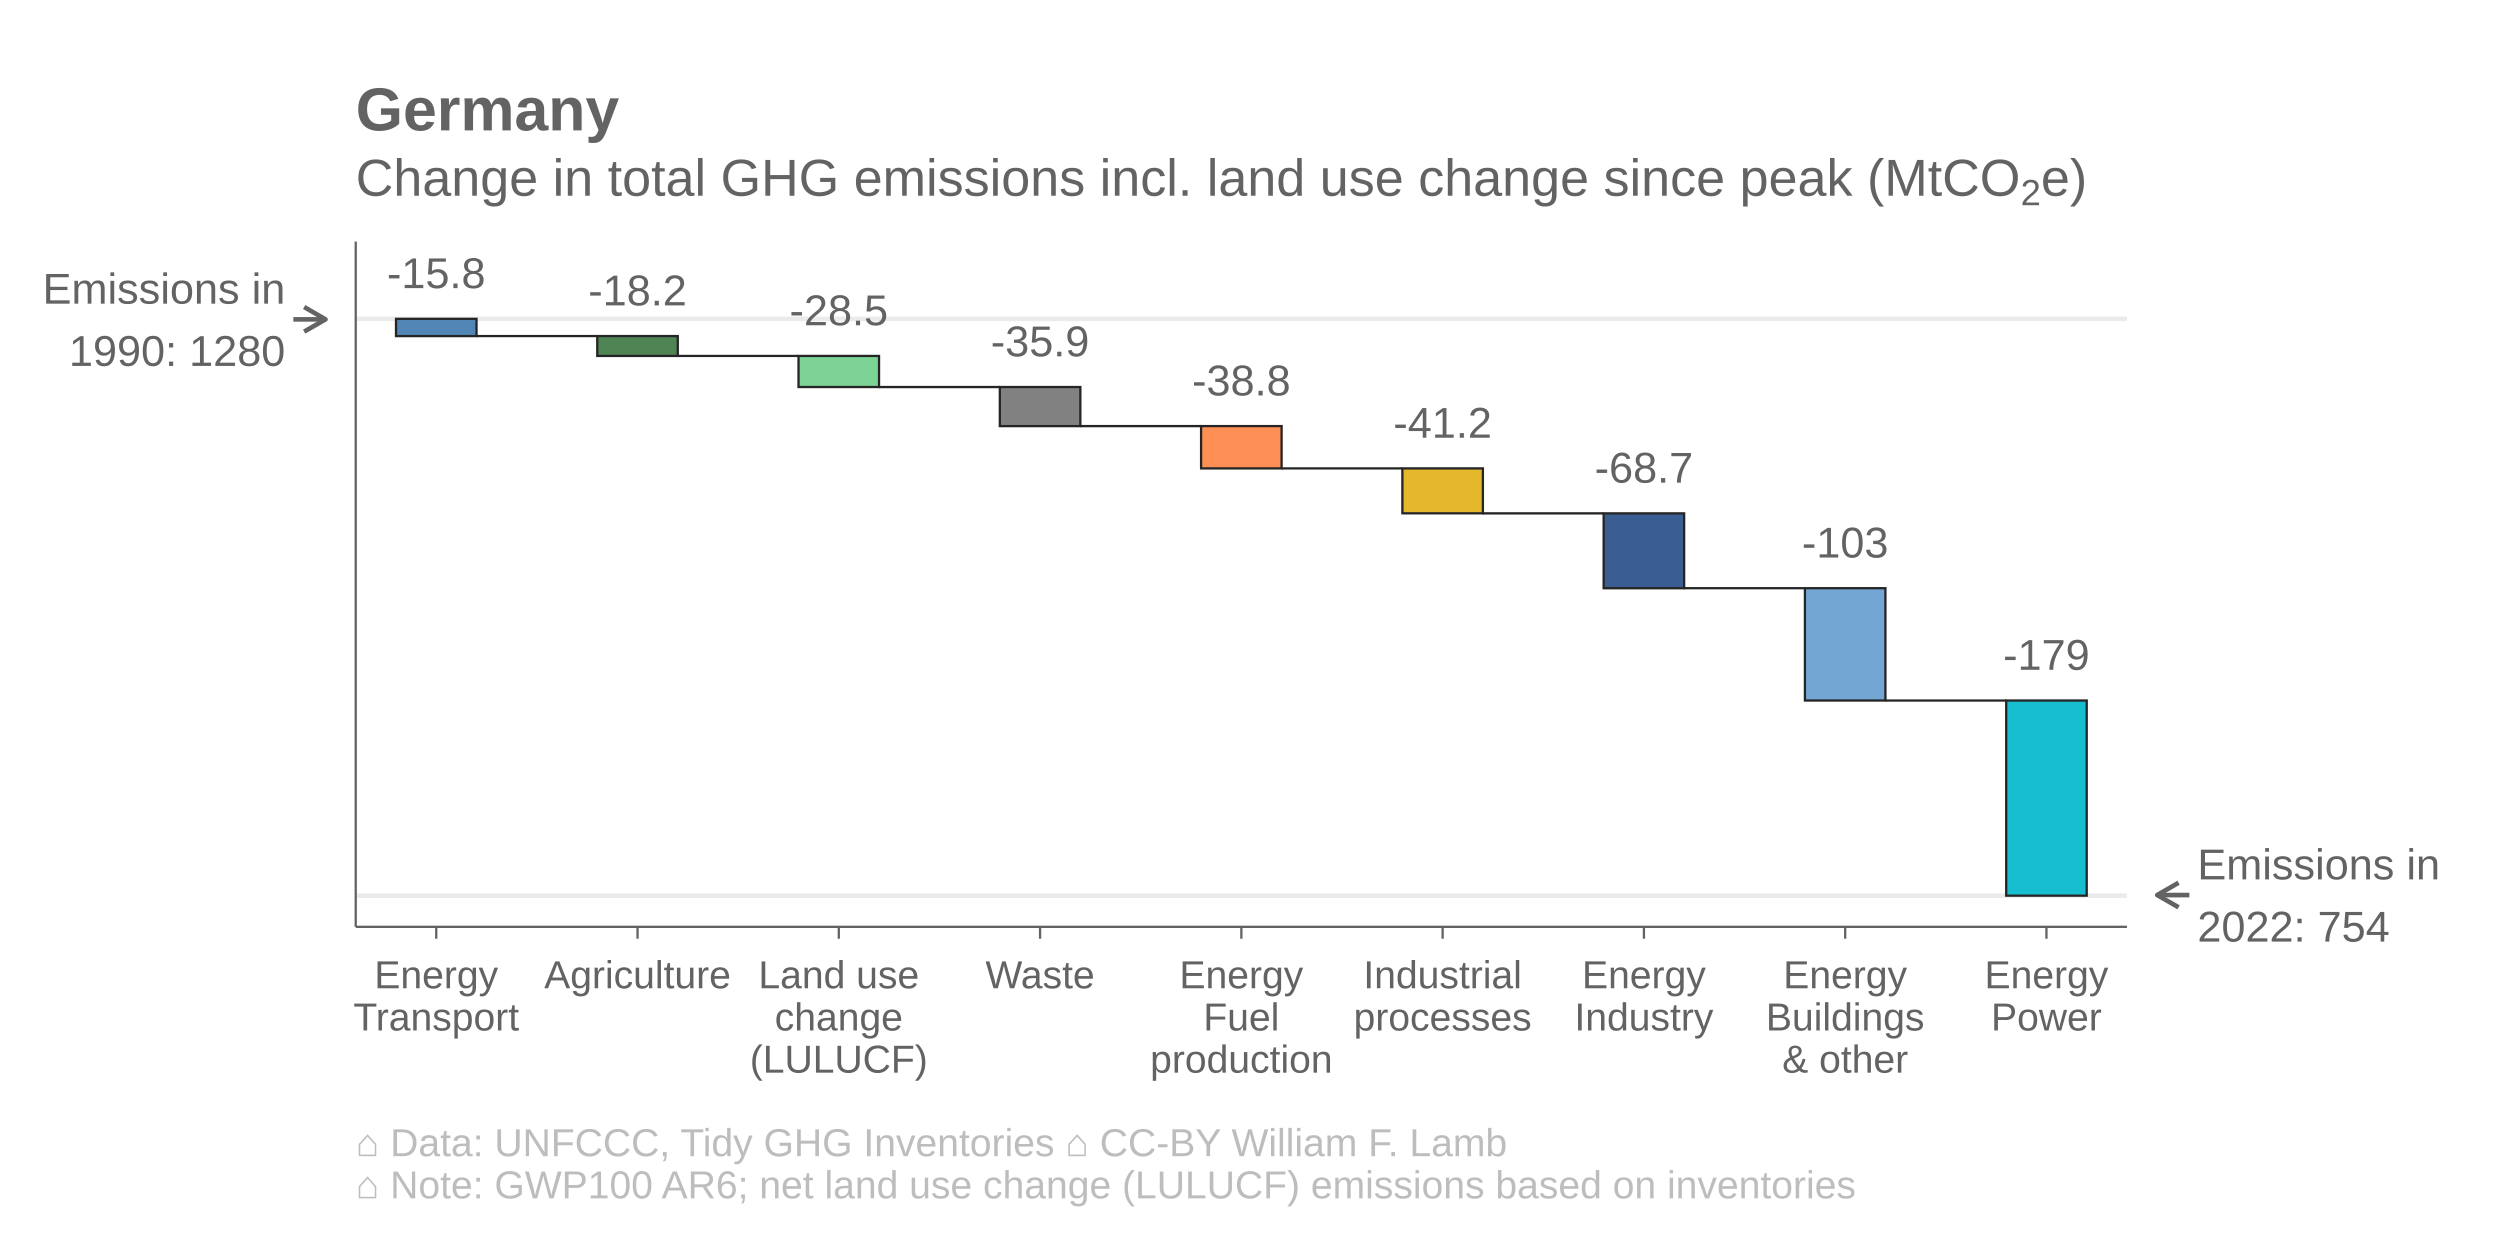
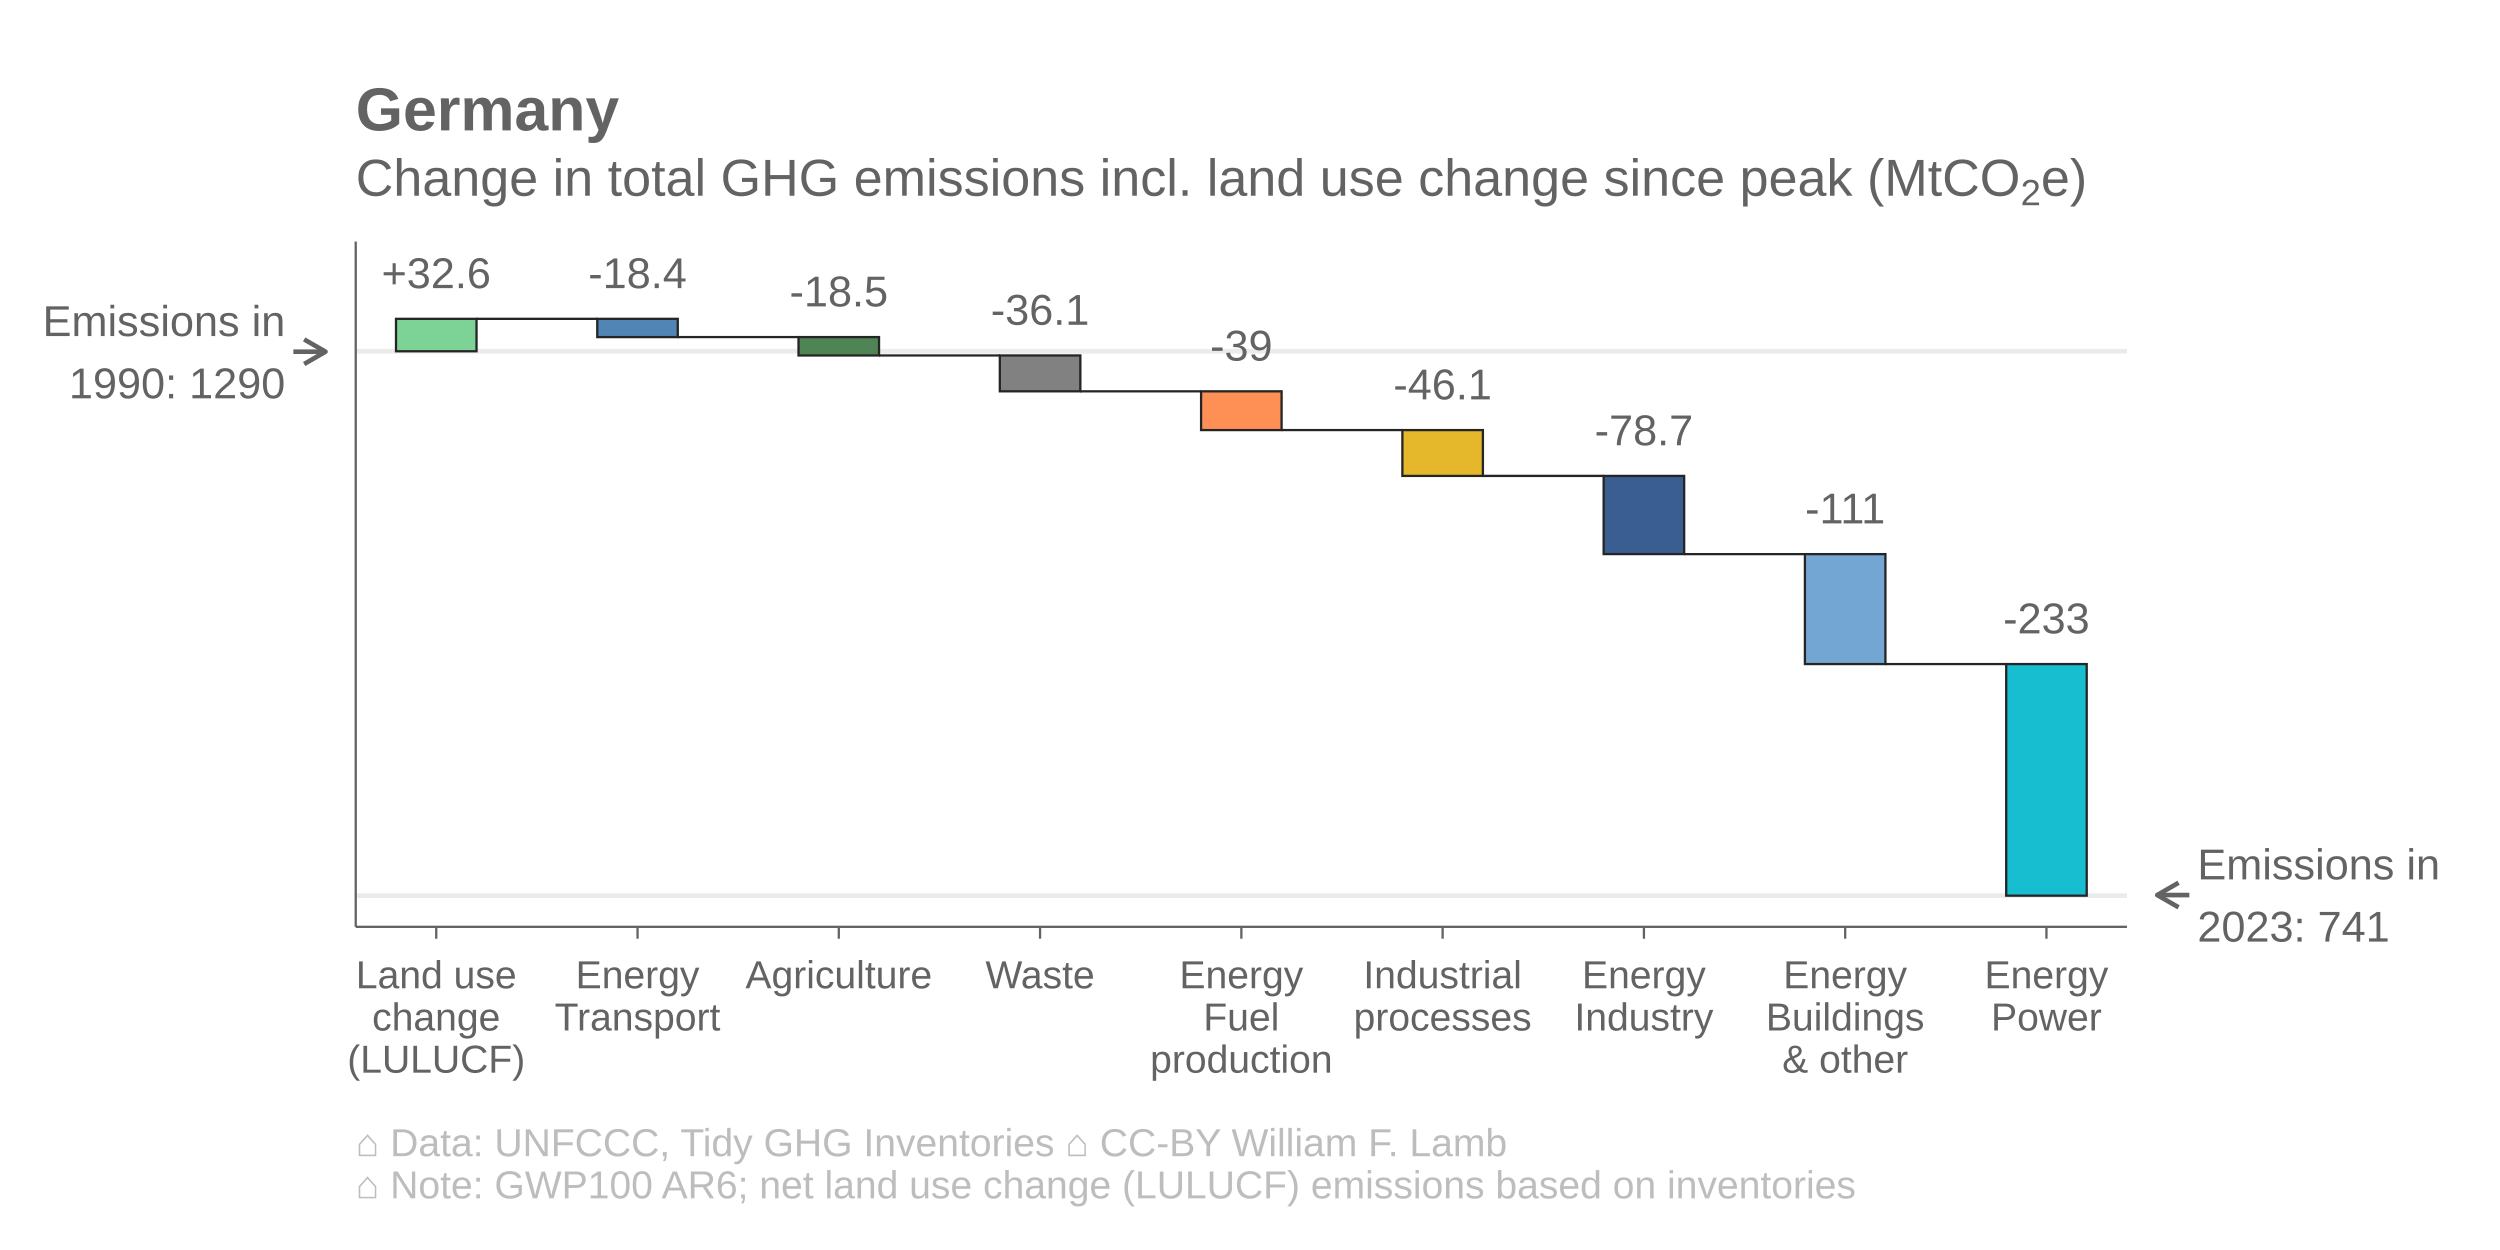
<svg xmlns="http://www.w3.org/2000/svg" class="svglite" width="576.00pt" height="288.00pt" viewBox="0 0 576.00 288.00">
  <defs>
    <style type="text/css">
    .svglite line, .svglite polyline, .svglite polygon, .svglite path, .svglite rect, .svglite circle {
      fill: none;
      stroke: #000000;
      stroke-linecap: round;
      stroke-linejoin: round;
      stroke-miterlimit: 10.00;
    }
    .svglite text {
      white-space: pre;
    }
  </style>
  </defs>
  <rect width="100%" height="100%" style="stroke: none; fill: #FFFFFF;" />
  <defs>
    <clipPath id="cpMC4wMHw1NzYuMDB8MC4wMHwyODguMDA=">
      <rect x="0.00" y="0.00" width="576.00" height="288.00" />
    </clipPath>
  </defs>
  <g clip-path="url(#cpMC4wMHw1NzYuMDB8MC4wMHwyODguMDA=)">
    <rect x="0" y="0.00" width="576.00" height="288.00" style="stroke-width: 1.07; stroke: #FFFFFF; fill: #FFFFFF;" />
  </g>
  <defs>
    <clipPath id="cpLTEuMjV8NS40OHw1LjQ4fDI4Mi41Mg==">
      <rect x="-1.25" y="5.48" width="6.73" height="277.04" />
    </clipPath>
  </defs>
  <g clip-path="url(#cpLTEuMjV8NS40OHw1LjQ4fDI4Mi41Mg==)">
    <rect x="-1.25" y="5.48" width="6.73" height="277.04" style="stroke-width: 1.07; stroke: #FFFFFF; fill: #FFFFFF;" />
  </g>
  <g clip-path="url(#cpMC4wMHw1NzYuMDB8MC4wMHwyODguMDA=)">
</g>
  <defs>
    <clipPath id="cpNzMuNzR8ODAuNDd8NS40OHwyODIuNTI=">
      <rect x="73.74" y="5.48" width="6.73" height="277.04" />
    </clipPath>
  </defs>
  <g clip-path="url(#cpNzMuNzR8ODAuNDd8NS40OHwyODIuNTI=)">
    <rect x="73.74" y="5.48" width="6.73" height="277.04" style="stroke-width: 1.07; stroke: #FFFFFF; fill: #FFFFFF;" />
  </g>
  <g clip-path="url(#cpMC4wMHw1NzYuMDB8MC4wMHwyODguMDA=)">
</g>
  <defs>
    <clipPath id="cpNDg4LjgxfDQ5NS41M3w1LjQ4fDI4Mi41Mg==">
      <rect x="488.81" y="5.48" width="6.73" height="277.04" />
    </clipPath>
  </defs>
  <g clip-path="url(#cpNDg4LjgxfDQ5NS41M3w1LjQ4fDI4Mi41Mg==)">
    <rect x="488.81" y="5.48" width="6.73" height="277.04" style="stroke-width: 1.07; stroke: #FFFFFF; fill: #FFFFFF;" />
  </g>
  <g clip-path="url(#cpMC4wMHw1NzYuMDB8MC4wMHwyODguMDA=)">
</g>
  <defs>
    <clipPath id="cpMTAuOTZ8NTY1LjA0fDU1LjY1fDIxMy41NA==">
      <rect x="10.96" y="55.65" width="554.08" height="157.89" />
    </clipPath>
  </defs>
  <g clip-path="url(#cpMTAuOTZ8NTY1LjA0fDU1LjY1fDIxMy41NA==)">
</g>
  <g clip-path="url(#cpMC4wMHw1NzYuMDB8MC4wMHwyODguMDA=)">
</g>
  <defs>
    <clipPath id="cpLTYuNzN8MTAuOTZ8NTUuNjV8MjEzLjU0">
      <rect x="-6.73" y="55.65" width="17.68" height="157.89" />
    </clipPath>
  </defs>
  <g clip-path="url(#cpLTYuNzN8MTAuOTZ8NTUuNjV8MjEzLjU0)">
</g>
  <g clip-path="url(#cpMC4wMHw1NzYuMDB8MC4wMHwyODguMDA=)">
</g>
  <defs>
    <clipPath id="cpMC4wMHw4MC40N3w1LjQ4fDI4Mi41Mg==">
      <rect x="0.00" y="5.48" width="80.47" height="277.04" />
    </clipPath>
  </defs>
  <g clip-path="url(#cpMC4wMHw4MC40N3w1LjQ4fDI4Mi41Mg==)">
    <rect x="-1.25" y="5.48" width="81.71" height="277.04" style="stroke-width: 1.07; stroke: #FFFFFF; fill: #FFFFFF;" />
  </g>
  <g clip-path="url(#cpMC4wMHw1NzYuMDB8MC4wMHwyODguMDA=)">
</g>
  <defs>
    <clipPath id="cpNzMuNzR8NDk1LjUzfDUuNDh8MjgyLjUy">
      <rect x="73.74" y="5.48" width="421.79" height="277.04" />
    </clipPath>
  </defs>
  <g clip-path="url(#cpNzMuNzR8NDk1LjUzfDUuNDh8MjgyLjUy)">
    <rect x="73.74" y="5.48" width="421.79" height="277.04" style="stroke-width: 1.07; stroke: #FFFFFF; fill: #FFFFFF;" />
  </g>
  <g clip-path="url(#cpMC4wMHw1NzYuMDB8MC4wMHwyODguMDA=)">
</g>
  <defs>
    <clipPath id="cpNDg4LjgxfDU3MC41Mnw1LjQ4fDI4Mi41Mg==">
      <rect x="488.81" y="5.48" width="81.71" height="277.04" />
    </clipPath>
  </defs>
  <g clip-path="url(#cpNDg4LjgxfDU3MC41Mnw1LjQ4fDI4Mi41Mg==)">
    <rect x="488.81" y="5.48" width="81.71" height="277.04" style="stroke-width: 1.07; stroke: #FFFFFF; fill: #FFFFFF;" />
  </g>
  <g clip-path="url(#cpMC4wMHw1NzYuMDB8MC4wMHwyODguMDA=)">
-     <text x="65.73" y="69.97" text-anchor="end" style="font-size: 9.96px;fill: #636363; font-family: &quot;Arial&quot;;" textLength="55.86px" lengthAdjust="spacingAndGlyphs">Emissions in</text>
-     <text x="65.73" y="84.31" text-anchor="end" style="font-size: 9.96px;fill: #636363; font-family: &quot;Arial&quot;;" textLength="49.82px" lengthAdjust="spacingAndGlyphs">1990: 1280</text>
-     <line x1="67.59" y1="73.58" x2="74.99" y2="73.58" style="stroke-width: 1.07; stroke: #636363; stroke-linecap: butt;" />
-     <polyline points="70.08,76.41 74.99,73.58 70.08,70.74 " style="stroke-width: 1.07; stroke: #636363; stroke-linecap: butt;" />
+     <text x="65.73" y="77.43" text-anchor="end" style="font-size: 9.96px;fill: #636363; font-family: &quot;Arial&quot;;" textLength="55.86px" lengthAdjust="spacingAndGlyphs">Emissions in</text>
+     <text x="65.73" y="91.77" text-anchor="end" style="font-size: 9.96px;fill: #636363; font-family: &quot;Arial&quot;;" textLength="49.82px" lengthAdjust="spacingAndGlyphs">1990: 1290</text>
+     <line x1="67.59" y1="81.03" x2="74.99" y2="81.03" style="stroke-width: 1.07; stroke: #636363; stroke-linecap: butt;" />
+     <polyline points="70.08,83.87 74.99,81.03 70.08,78.20 " style="stroke-width: 1.07; stroke: #636363; stroke-linecap: butt;" />
  </g>
  <defs>
    <clipPath id="cpNjguMjZ8ODUuOTV8NTUuNjV8MjEzLjU0">
      <rect x="68.26" y="55.65" width="17.68" height="157.89" />
    </clipPath>
  </defs>
  <g clip-path="url(#cpNjguMjZ8ODUuOTV8NTUuNjV8MjEzLjU0)">
</g>
  <g clip-path="url(#cpMC4wMHw1NzYuMDB8MC4wMHwyODguMDA=)">
-     <polyline points="81.96,73.46 490.05,73.46 " style="stroke-width: 1.07; stroke: #EBEBEB; stroke-linecap: butt;" />
+     <polyline points="81.96,80.93 490.05,80.93 " style="stroke-width: 1.07; stroke: #EBEBEB; stroke-linecap: butt;" />
    <polyline points="81.96,206.36 490.05,206.36 " style="stroke-width: 1.07; stroke: #EBEBEB; stroke-linecap: butt;" />
-     <rect x="91.24" y="73.46" width="18.55" height="3.98" style="stroke-width: 0.53; stroke: #252525; stroke-linecap: butt; stroke-linejoin: miter; fill: #5185B5;" />
-     <rect x="137.61" y="77.43" width="18.55" height="4.58" style="stroke-width: 0.53; stroke: #252525; stroke-linecap: butt; stroke-linejoin: miter; fill: #4F8455;" />
-     <rect x="183.98" y="82.01" width="18.55" height="7.16" style="stroke-width: 0.53; stroke: #252525; stroke-linecap: butt; stroke-linejoin: miter; fill: #7DD396;" />
-     <rect x="230.36" y="89.17" width="18.55" height="9.01" style="stroke-width: 0.53; stroke: #252525; stroke-linecap: butt; stroke-linejoin: miter; fill: #818181;" />
-     <rect x="276.73" y="98.17" width="18.55" height="9.75" style="stroke-width: 0.53; stroke: #252525; stroke-linecap: butt; stroke-linejoin: miter; fill: #FF9055;" />
-     <rect x="323.11" y="107.92" width="18.55" height="10.35" style="stroke-width: 0.53; stroke: #252525; stroke-linecap: butt; stroke-linejoin: miter; fill: #E5B82C;" />
-     <rect x="369.48" y="118.28" width="18.55" height="17.25" style="stroke-width: 0.53; stroke: #252525; stroke-linecap: butt; stroke-linejoin: miter; fill: #3A5E91;" />
-     <rect x="415.85" y="135.52" width="18.55" height="25.88" style="stroke-width: 0.53; stroke: #252525; stroke-linecap: butt; stroke-linejoin: miter; fill: #74A6D4;" />
-     <rect x="462.23" y="161.40" width="18.55" height="44.96" style="stroke-width: 0.53; stroke: #252525; stroke-linecap: butt; stroke-linejoin: miter; fill: #17BECF;" />
-     <line x1="109.79" y1="77.43" x2="137.61" y2="77.43" style="stroke-width: 0.53; stroke: #252525; stroke-linecap: butt;" />
-     <line x1="156.16" y1="82.01" x2="183.98" y2="82.01" style="stroke-width: 0.53; stroke: #252525; stroke-linecap: butt;" />
-     <line x1="202.53" y1="89.17" x2="230.36" y2="89.17" style="stroke-width: 0.53; stroke: #252525; stroke-linecap: butt;" />
-     <line x1="248.91" y1="98.17" x2="276.73" y2="98.17" style="stroke-width: 0.53; stroke: #252525; stroke-linecap: butt;" />
-     <line x1="295.28" y1="107.92" x2="323.11" y2="107.92" style="stroke-width: 0.53; stroke: #252525; stroke-linecap: butt;" />
-     <line x1="341.66" y1="118.28" x2="369.48" y2="118.28" style="stroke-width: 0.53; stroke: #252525; stroke-linecap: butt;" />
-     <line x1="388.03" y1="135.52" x2="415.85" y2="135.52" style="stroke-width: 0.53; stroke: #252525; stroke-linecap: butt;" />
-     <line x1="434.40" y1="161.40" x2="462.23" y2="161.40" style="stroke-width: 0.53; stroke: #252525; stroke-linecap: butt;" />
-     <text x="100.51" y="66.39" text-anchor="middle" style="font-size: 9.96px;fill: #636363; font-family: &quot;Arial&quot;;" textLength="22.69px" lengthAdjust="spacingAndGlyphs">-15.8</text>
-     <text x="146.89" y="70.36" text-anchor="middle" style="font-size: 9.96px;fill: #636363; font-family: &quot;Arial&quot;;" textLength="22.69px" lengthAdjust="spacingAndGlyphs">-18.2</text>
-     <text x="193.26" y="74.94" text-anchor="middle" style="font-size: 9.96px;fill: #636363; font-family: &quot;Arial&quot;;" textLength="22.69px" lengthAdjust="spacingAndGlyphs">-28.5</text>
-     <text x="239.63" y="82.10" text-anchor="middle" style="font-size: 9.96px;fill: #636363; font-family: &quot;Arial&quot;;" textLength="22.69px" lengthAdjust="spacingAndGlyphs">-35.9</text>
-     <text x="286.01" y="91.11" text-anchor="middle" style="font-size: 9.96px;fill: #636363; font-family: &quot;Arial&quot;;" textLength="22.69px" lengthAdjust="spacingAndGlyphs">-38.8</text>
-     <text x="332.38" y="100.86" text-anchor="middle" style="font-size: 9.96px;fill: #636363; font-family: &quot;Arial&quot;;" textLength="22.69px" lengthAdjust="spacingAndGlyphs">-41.2</text>
-     <text x="378.76" y="111.21" text-anchor="middle" style="font-size: 9.96px;fill: #636363; font-family: &quot;Arial&quot;;" textLength="22.69px" lengthAdjust="spacingAndGlyphs">-68.7</text>
-     <text x="425.13" y="128.46" text-anchor="middle" style="font-size: 9.96px;fill: #636363; font-family: &quot;Arial&quot;;" textLength="19.92px" lengthAdjust="spacingAndGlyphs">-103</text>
-     <text x="471.50" y="154.33" text-anchor="middle" style="font-size: 9.96px;fill: #636363; font-family: &quot;Arial&quot;;" textLength="19.92px" lengthAdjust="spacingAndGlyphs">-179</text>
+     <rect x="91.24" y="73.46" width="18.55" height="7.47" style="stroke-width: 0.53; stroke: #252525; stroke-linecap: butt; stroke-linejoin: miter; fill: #7DD396;" />
+     <rect x="137.61" y="73.46" width="18.55" height="4.21" style="stroke-width: 0.53; stroke: #252525; stroke-linecap: butt; stroke-linejoin: miter; fill: #5185B5;" />
+     <rect x="183.98" y="77.66" width="18.55" height="4.24" style="stroke-width: 0.53; stroke: #252525; stroke-linecap: butt; stroke-linejoin: miter; fill: #4F8455;" />
+     <rect x="230.36" y="81.90" width="18.55" height="8.26" style="stroke-width: 0.53; stroke: #252525; stroke-linecap: butt; stroke-linejoin: miter; fill: #818181;" />
+     <rect x="276.73" y="90.16" width="18.55" height="8.93" style="stroke-width: 0.53; stroke: #252525; stroke-linecap: butt; stroke-linejoin: miter; fill: #FF9055;" />
+     <rect x="323.11" y="99.09" width="18.55" height="10.56" style="stroke-width: 0.53; stroke: #252525; stroke-linecap: butt; stroke-linejoin: miter; fill: #E5B82C;" />
+     <rect x="369.48" y="109.65" width="18.55" height="18.01" style="stroke-width: 0.53; stroke: #252525; stroke-linecap: butt; stroke-linejoin: miter; fill: #3A5E91;" />
+     <rect x="415.85" y="127.67" width="18.55" height="25.33" style="stroke-width: 0.53; stroke: #252525; stroke-linecap: butt; stroke-linejoin: miter; fill: #74A6D4;" />
+     <rect x="462.23" y="153.00" width="18.55" height="53.36" style="stroke-width: 0.53; stroke: #252525; stroke-linecap: butt; stroke-linejoin: miter; fill: #17BECF;" />
+     <line x1="109.79" y1="73.46" x2="137.61" y2="73.46" style="stroke-width: 0.53; stroke: #252525; stroke-linecap: butt;" />
+     <line x1="156.16" y1="77.66" x2="183.98" y2="77.66" style="stroke-width: 0.53; stroke: #252525; stroke-linecap: butt;" />
+     <line x1="202.53" y1="81.90" x2="230.36" y2="81.90" style="stroke-width: 0.53; stroke: #252525; stroke-linecap: butt;" />
+     <line x1="248.91" y1="90.16" x2="276.73" y2="90.16" style="stroke-width: 0.53; stroke: #252525; stroke-linecap: butt;" />
+     <line x1="295.28" y1="99.09" x2="323.11" y2="99.09" style="stroke-width: 0.53; stroke: #252525; stroke-linecap: butt;" />
+     <line x1="341.66" y1="109.65" x2="369.48" y2="109.65" style="stroke-width: 0.53; stroke: #252525; stroke-linecap: butt;" />
+     <line x1="388.03" y1="127.67" x2="415.85" y2="127.67" style="stroke-width: 0.53; stroke: #252525; stroke-linecap: butt;" />
+     <line x1="434.40" y1="153.00" x2="462.23" y2="153.00" style="stroke-width: 0.53; stroke: #252525; stroke-linecap: butt;" />
+     <text x="100.51" y="66.39" text-anchor="middle" style="font-size: 9.96px;fill: #636363; font-family: &quot;Arial&quot;;" textLength="25.19px" lengthAdjust="spacingAndGlyphs">+32.6</text>
+     <text x="146.89" y="66.39" text-anchor="middle" style="font-size: 9.96px;fill: #636363; font-family: &quot;Arial&quot;;" textLength="22.69px" lengthAdjust="spacingAndGlyphs">-18.4</text>
+     <text x="193.26" y="70.60" text-anchor="middle" style="font-size: 9.96px;fill: #636363; font-family: &quot;Arial&quot;;" textLength="22.69px" lengthAdjust="spacingAndGlyphs">-18.5</text>
+     <text x="239.63" y="74.83" text-anchor="middle" style="font-size: 9.96px;fill: #636363; font-family: &quot;Arial&quot;;" textLength="22.69px" lengthAdjust="spacingAndGlyphs">-36.1</text>
+     <text x="286.01" y="83.09" text-anchor="middle" style="font-size: 9.96px;fill: #636363; font-family: &quot;Arial&quot;;" textLength="14.39px" lengthAdjust="spacingAndGlyphs">-39</text>
+     <text x="332.38" y="92.02" text-anchor="middle" style="font-size: 9.96px;fill: #636363; font-family: &quot;Arial&quot;;" textLength="22.69px" lengthAdjust="spacingAndGlyphs">-46.1</text>
+     <text x="378.76" y="102.59" text-anchor="middle" style="font-size: 9.96px;fill: #636363; font-family: &quot;Arial&quot;;" textLength="22.69px" lengthAdjust="spacingAndGlyphs">-78.7</text>
+     <text x="425.13" y="120.60" text-anchor="middle" style="font-size: 9.96px;fill: #636363; font-family: &quot;Arial&quot;;" textLength="18.44px" lengthAdjust="spacingAndGlyphs">-111</text>
+     <text x="471.50" y="145.93" text-anchor="middle" style="font-size: 9.96px;fill: #636363; font-family: &quot;Arial&quot;;" textLength="19.92px" lengthAdjust="spacingAndGlyphs">-233</text>
    <polyline points="81.96,213.54 81.96,55.65 " style="stroke-width: 0.53; stroke: #636363; stroke-linecap: butt;" />
    <polyline points="81.96,213.54 490.05,213.54 " style="stroke-width: 0.53; stroke: #636363; stroke-linecap: butt;" />
    <polyline points="100.51,216.28 100.51,213.54 " style="stroke-width: 0.53; stroke: #636363; stroke-linecap: butt;" />
    <polyline points="146.89,216.28 146.89,213.54 " style="stroke-width: 0.53; stroke: #636363; stroke-linecap: butt;" />
    <polyline points="193.26,216.28 193.26,213.54 " style="stroke-width: 0.53; stroke: #636363; stroke-linecap: butt;" />
    <polyline points="239.63,216.28 239.63,213.54 " style="stroke-width: 0.53; stroke: #636363; stroke-linecap: butt;" />
    <polyline points="286.01,216.28 286.01,213.54 " style="stroke-width: 0.53; stroke: #636363; stroke-linecap: butt;" />
    <polyline points="332.38,216.28 332.38,213.54 " style="stroke-width: 0.53; stroke: #636363; stroke-linecap: butt;" />
    <polyline points="378.76,216.28 378.76,213.54 " style="stroke-width: 0.53; stroke: #636363; stroke-linecap: butt;" />
    <polyline points="425.13,216.28 425.13,213.54 " style="stroke-width: 0.53; stroke: #636363; stroke-linecap: butt;" />
    <polyline points="471.50,216.28 471.50,213.54 " style="stroke-width: 0.53; stroke: #636363; stroke-linecap: butt;" />
-     <text x="100.51" y="227.70" text-anchor="middle" style="font-size: 9.00px;fill: #636363; font-family: &quot;Arial&quot;;" textLength="28.51px" lengthAdjust="spacingAndGlyphs">Energy</text>
-     <text x="100.51" y="237.42" text-anchor="middle" style="font-size: 9.00px;fill: #636363; font-family: &quot;Arial&quot;;" textLength="38.17px" lengthAdjust="spacingAndGlyphs">Transport</text>
-     <text x="146.89" y="227.70" text-anchor="middle" style="font-size: 9.00px;fill: #636363; font-family: &quot;Arial&quot;;" textLength="43.01px" lengthAdjust="spacingAndGlyphs">Agriculture</text>
-     <text x="193.26" y="227.70" text-anchor="middle" style="font-size: 9.00px;fill: #636363; font-family: &quot;Arial&quot;;" textLength="37.02px" lengthAdjust="spacingAndGlyphs">Land use</text>
-     <text x="193.26" y="237.42" text-anchor="middle" style="font-size: 9.00px;fill: #636363; font-family: &quot;Arial&quot;;" textLength="29.52px" lengthAdjust="spacingAndGlyphs">change</text>
-     <text x="193.26" y="247.14" text-anchor="middle" style="font-size: 9.00px;fill: #636363; font-family: &quot;Arial&quot;;" textLength="41.00px" lengthAdjust="spacingAndGlyphs">(LULUCF)</text>
+     <text x="100.51" y="227.70" text-anchor="middle" style="font-size: 9.00px;fill: #636363; font-family: &quot;Arial&quot;;" textLength="37.02px" lengthAdjust="spacingAndGlyphs">Land use</text>
+     <text x="100.51" y="237.42" text-anchor="middle" style="font-size: 9.00px;fill: #636363; font-family: &quot;Arial&quot;;" textLength="29.52px" lengthAdjust="spacingAndGlyphs">change</text>
+     <text x="100.51" y="247.14" text-anchor="middle" style="font-size: 9.00px;fill: #636363; font-family: &quot;Arial&quot;;" textLength="41.00px" lengthAdjust="spacingAndGlyphs">(LULUCF)</text>
+     <text x="146.89" y="227.70" text-anchor="middle" style="font-size: 9.00px;fill: #636363; font-family: &quot;Arial&quot;;" textLength="28.51px" lengthAdjust="spacingAndGlyphs">Energy</text>
+     <text x="146.89" y="237.42" text-anchor="middle" style="font-size: 9.00px;fill: #636363; font-family: &quot;Arial&quot;;" textLength="38.17px" lengthAdjust="spacingAndGlyphs">Transport</text>
+     <text x="193.26" y="227.70" text-anchor="middle" style="font-size: 9.00px;fill: #636363; font-family: &quot;Arial&quot;;" textLength="43.01px" lengthAdjust="spacingAndGlyphs">Agriculture</text>
    <text x="239.63" y="227.70" text-anchor="middle" style="font-size: 9.00px;fill: #636363; font-family: &quot;Arial&quot;;" textLength="25.17px" lengthAdjust="spacingAndGlyphs">Waste</text>
    <text x="286.01" y="227.70" text-anchor="middle" style="font-size: 9.00px;fill: #636363; font-family: &quot;Arial&quot;;" textLength="28.51px" lengthAdjust="spacingAndGlyphs">Energy</text>
    <text x="286.01" y="237.42" text-anchor="middle" style="font-size: 9.00px;fill: #636363; font-family: &quot;Arial&quot;;" textLength="17.51px" lengthAdjust="spacingAndGlyphs">Fuel</text>
    <text x="286.01" y="247.14" text-anchor="middle" style="font-size: 9.00px;fill: #636363; font-family: &quot;Arial&quot;;" textLength="42.02px" lengthAdjust="spacingAndGlyphs">production</text>
    <text x="332.38" y="227.70" text-anchor="middle" style="font-size: 9.00px;fill: #636363; font-family: &quot;Arial&quot;;" textLength="36.51px" lengthAdjust="spacingAndGlyphs">Industrial</text>
    <text x="332.38" y="237.42" text-anchor="middle" style="font-size: 9.00px;fill: #636363; font-family: &quot;Arial&quot;;" textLength="41.01px" lengthAdjust="spacingAndGlyphs">processes</text>
    <text x="378.76" y="227.70" text-anchor="middle" style="font-size: 9.00px;fill: #636363; font-family: &quot;Arial&quot;;" textLength="28.51px" lengthAdjust="spacingAndGlyphs">Energy</text>
    <text x="378.76" y="237.42" text-anchor="middle" style="font-size: 9.00px;fill: #636363; font-family: &quot;Arial&quot;;" textLength="32.00px" lengthAdjust="spacingAndGlyphs">Industry</text>
    <text x="425.13" y="227.70" text-anchor="middle" style="font-size: 9.00px;fill: #636363; font-family: &quot;Arial&quot;;" textLength="28.51px" lengthAdjust="spacingAndGlyphs">Energy</text>
    <text x="425.13" y="237.42" text-anchor="middle" style="font-size: 9.00px;fill: #636363; font-family: &quot;Arial&quot;;" textLength="36.53px" lengthAdjust="spacingAndGlyphs">Buildings</text>
    <text x="425.13" y="247.14" text-anchor="middle" style="font-size: 9.00px;fill: #636363; font-family: &quot;Arial&quot;;" textLength="29.01px" lengthAdjust="spacingAndGlyphs">&amp; other</text>
    <text x="471.50" y="227.70" text-anchor="middle" style="font-size: 9.00px;fill: #636363; font-family: &quot;Arial&quot;;" textLength="28.51px" lengthAdjust="spacingAndGlyphs">Energy</text>
    <text x="471.50" y="237.42" text-anchor="middle" style="font-size: 9.00px;fill: #636363; font-family: &quot;Arial&quot;;" textLength="25.51px" lengthAdjust="spacingAndGlyphs">Power</text>
    <text x="81.96" y="45.10" style="font-size: 12.00px;fill: #636363; font-family: &quot;Arial&quot;;" textLength="383.59px" lengthAdjust="spacingAndGlyphs">Change in total GHG emissions incl. land use change since peak (MtCO</text>
    <text x="465.55" y="47.28" style="font-size: 8.40px;fill: #636363; font-family: &quot;Arial&quot;;" textLength="4.67px" lengthAdjust="spacingAndGlyphs">2</text>
    <text x="470.22" y="45.10" style="font-size: 12.00px;fill: #636363; font-family: &quot;Arial&quot;;" textLength="10.67px" lengthAdjust="spacingAndGlyphs">e)</text>
    <text x="81.96" y="30.04" style="font-size: 14.00px; font-weight: bold;fill: #636363; font-family: &quot;Arial&quot;;" textLength="60.68px" lengthAdjust="spacingAndGlyphs">Germany</text>
    <text x="81.96" y="266.38" style="font-size: 9.00px;fill: #BDBDBD; font-family: &quot;Arial&quot;;" textLength="275.23px" lengthAdjust="spacingAndGlyphs">⌂ Data: UNFCCC, Tidy GHG Inventories   ⌂ CC-BY William F. Lamb  </text>
    <text x="81.96" y="276.10" style="font-size: 9.00px;fill: #BDBDBD; font-family: &quot;Arial&quot;;" textLength="345.55px" lengthAdjust="spacingAndGlyphs">⌂ Note: GWP100 AR6; net land use change (LULUCF) emissions based on inventories</text>
  </g>
  <defs>
    <clipPath id="cpNDgzLjMzfDUwMS4wMXw1NS42NXwyMTMuNTQ=">
      <rect x="483.33" y="55.65" width="17.68" height="157.89" />
    </clipPath>
  </defs>
  <g clip-path="url(#cpNDgzLjMzfDUwMS4wMXw1NS42NXwyMTMuNTQ=)">
</g>
  <g clip-path="url(#cpMC4wMHw1NzYuMDB8MC4wMHwyODguMDA=)">
    <text x="506.28" y="202.61" style="font-size: 9.96px;fill: #636363; font-family: &quot;Arial&quot;;" textLength="55.86px" lengthAdjust="spacingAndGlyphs">Emissions in</text>
-     <text x="506.28" y="216.95" style="font-size: 9.96px;fill: #636363; font-family: &quot;Arial&quot;;" textLength="44.29px" lengthAdjust="spacingAndGlyphs">2022: 754</text>
+     <text x="506.28" y="216.95" style="font-size: 9.96px;fill: #636363; font-family: &quot;Arial&quot;;" textLength="44.29px" lengthAdjust="spacingAndGlyphs">2023: 741</text>
    <line x1="504.43" y1="206.22" x2="497.03" y2="206.22" style="stroke-width: 1.07; stroke: #636363; stroke-linecap: butt;" />
    <polyline points="501.94,203.38 497.03,206.22 501.94,209.05 " style="stroke-width: 1.07; stroke: #636363; stroke-linecap: butt;" />
  </g>
</svg>
